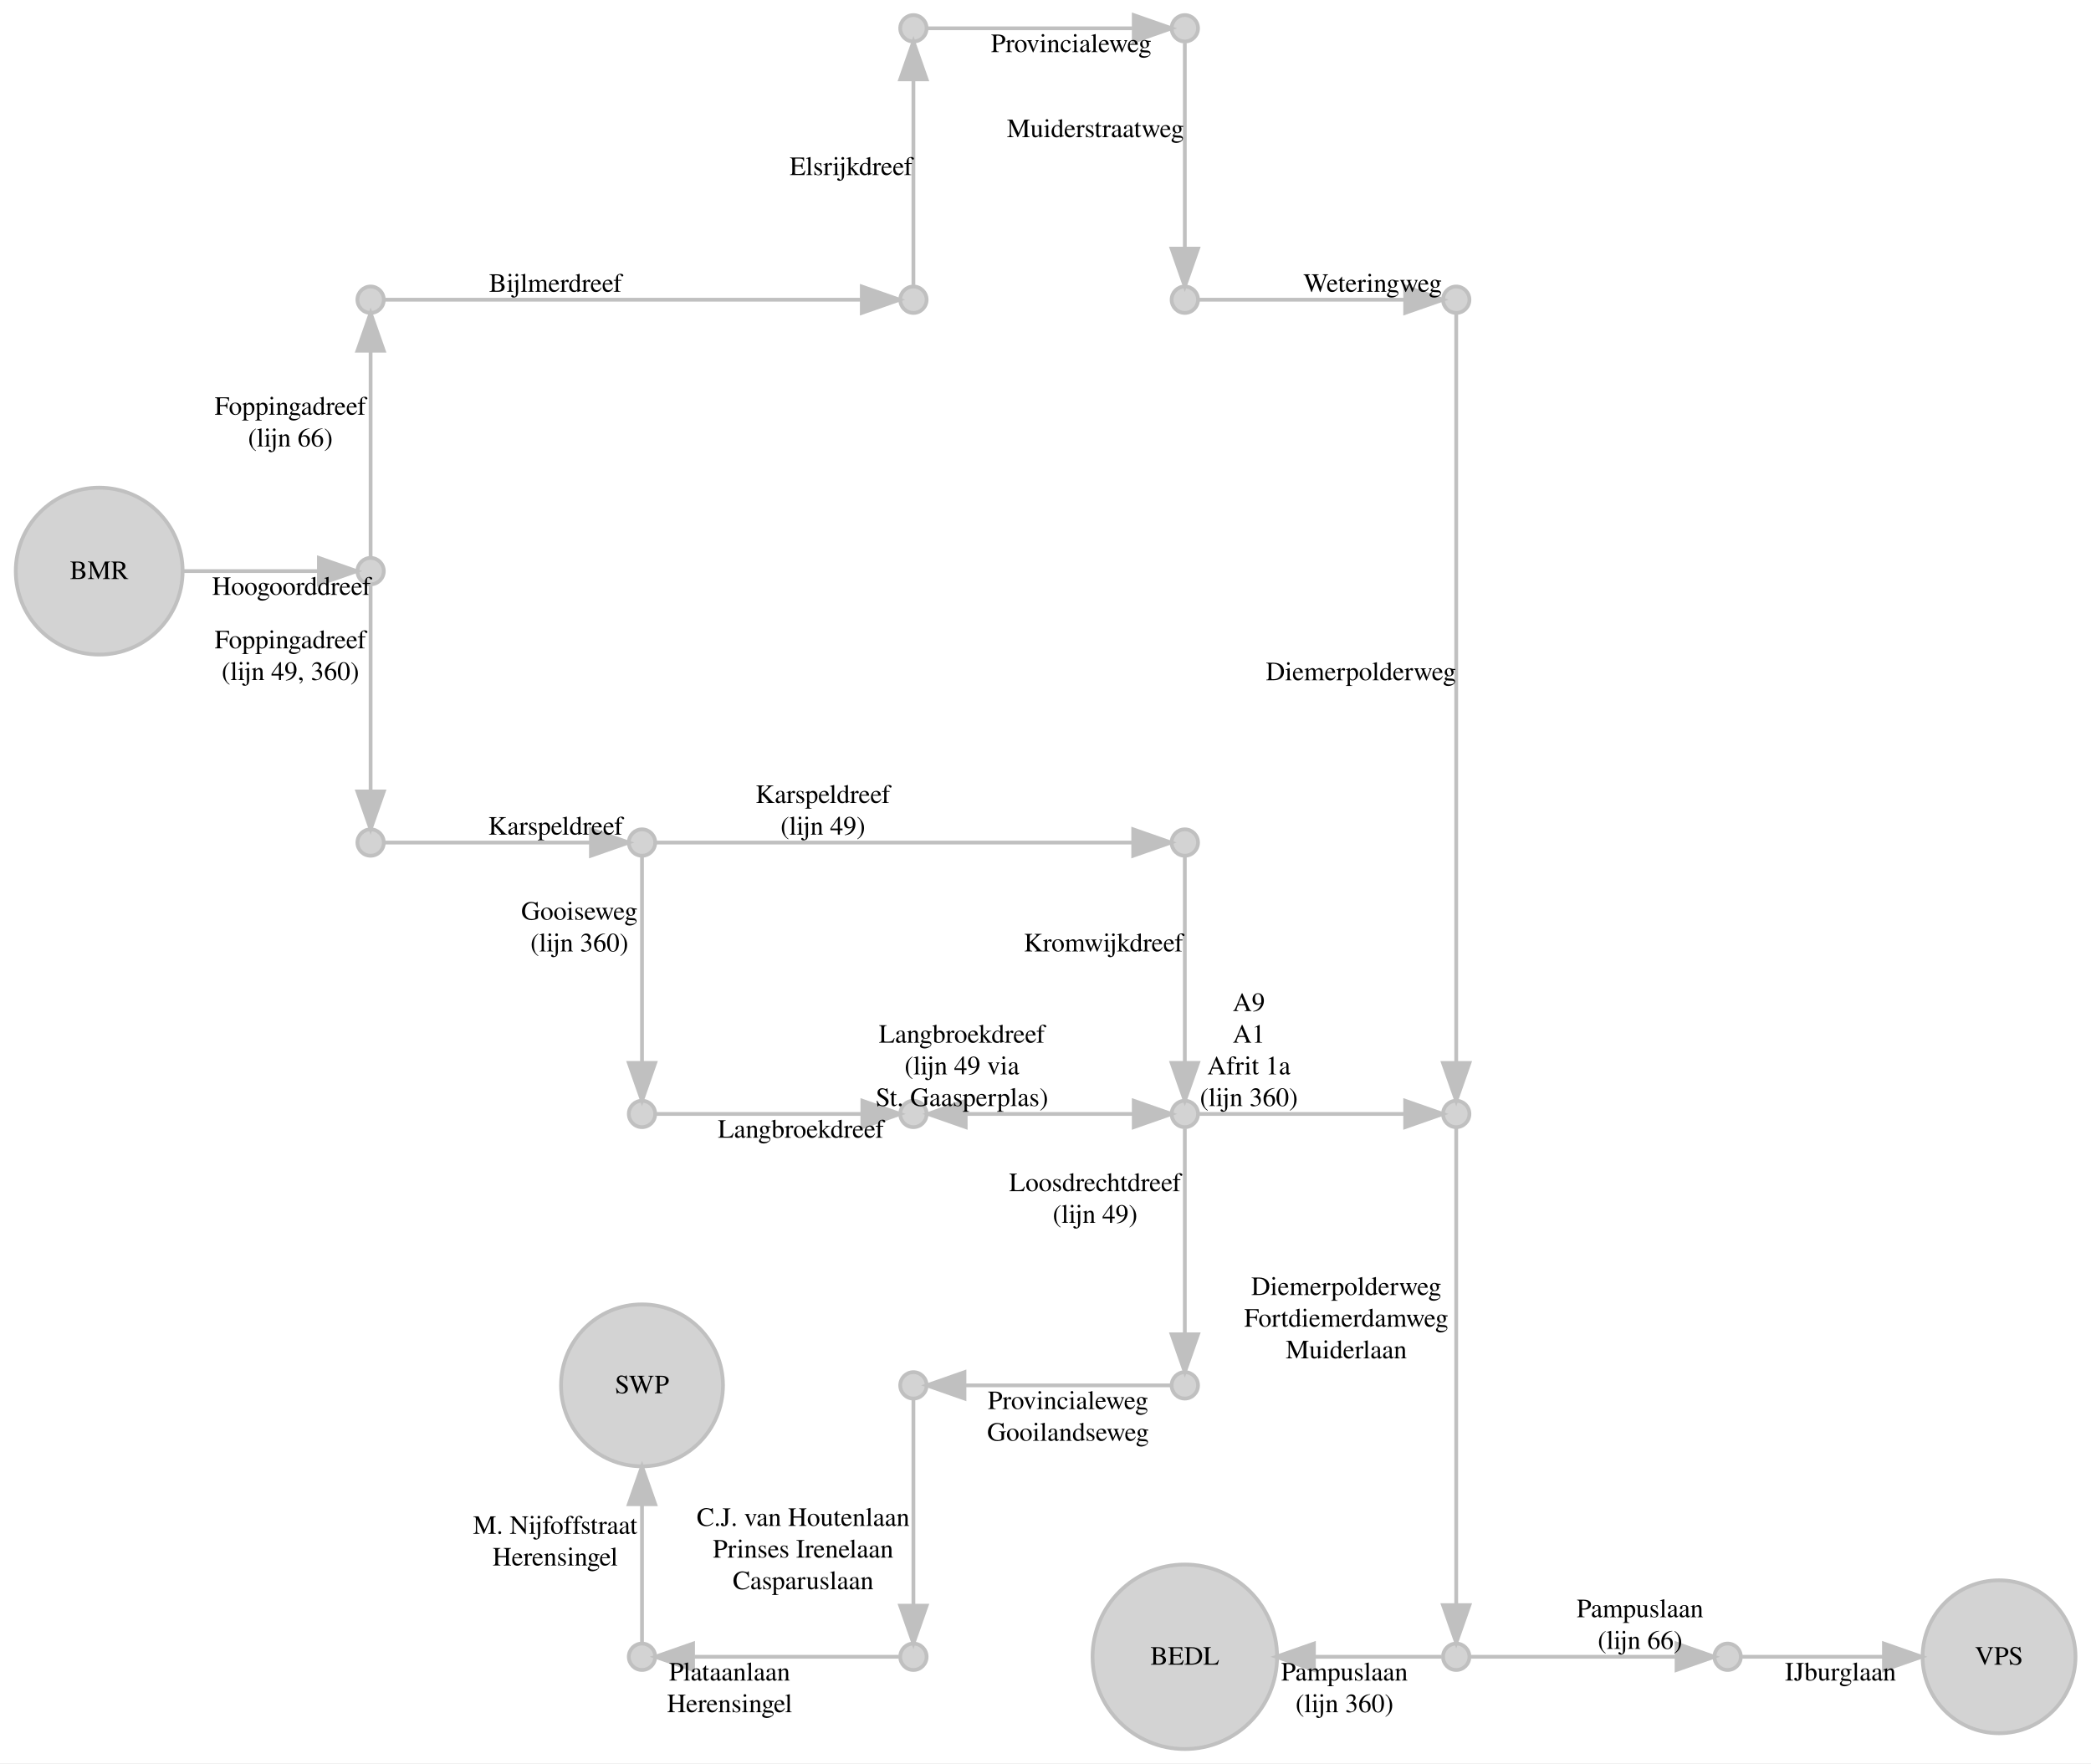
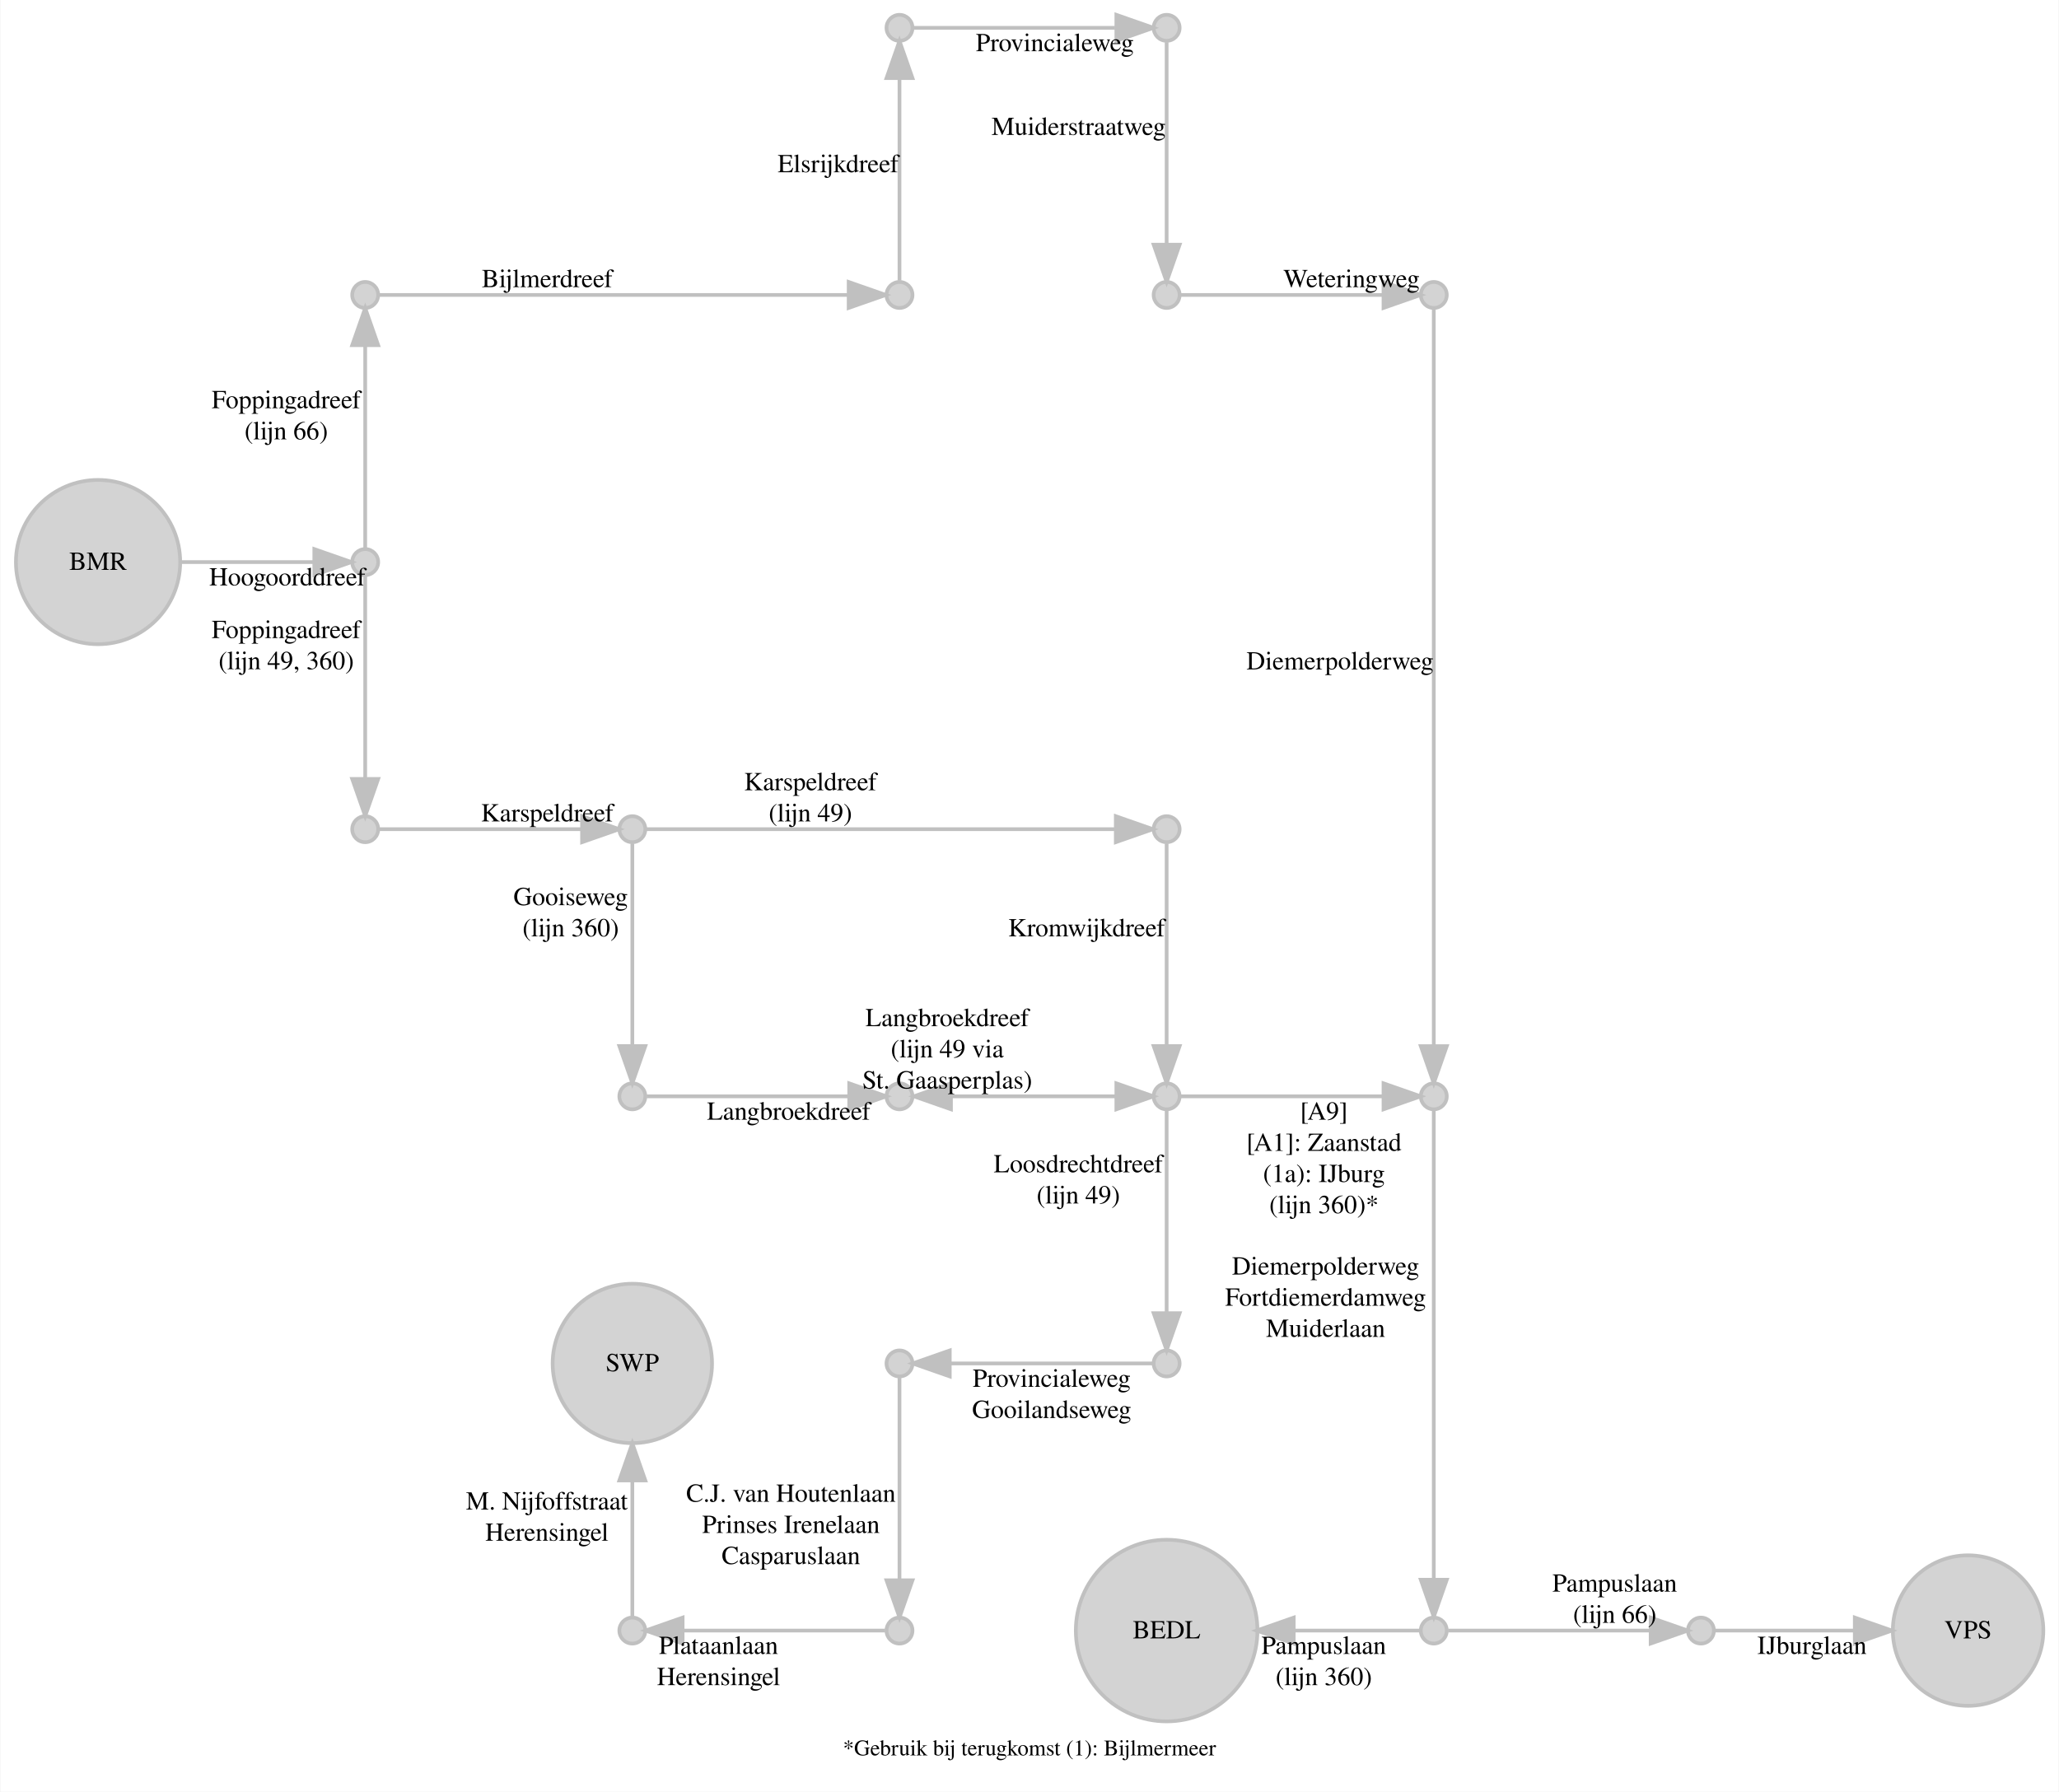
- <svg xmlns="http://www.w3.org/2000/svg" width="555pt" height="468pt" viewBox="0.00 0.00 554.71 467.74">
-   <g id="graph0" class="graph" transform="scale(1 1) rotate(0) translate(4 463.7355)">
-     <polygon fill="#ffffff" stroke="transparent" points="-4,4 -4,-463.736 550.706,-463.736 550.706,4 -4,4" />
+ <svg xmlns="http://www.w3.org/2000/svg" width="555pt" height="483pt" viewBox="0.00 0.00 554.71 482.94">
+   <g id="graph0" class="graph" transform="scale(1 1) rotate(0) translate(4 478.9355)">
+     <polygon fill="#ffffff" stroke="transparent" points="-4,4 -4,-478.935 550.706,-478.935 550.706,4 -4,4" />
+     <text text-anchor="middle" x="273.353" y="-5.8" font-family="Times,serif" font-size="6.00" fill="#000000">*Gebruik bij terugkomst (1): Bijlmermeer</text>
    <g id="node1" class="node">
-       <ellipse fill="#d3d3d3" stroke="#c0c0c0" cx="22.316" cy="-312.236" rx="22.133" ry="22.133" />
-       <text text-anchor="middle" x="22.316" y="-310.135" font-family="Times,serif" font-size="7.00" fill="#000000">BMR</text>
+       <ellipse fill="#d3d3d3" stroke="#c0c0c0" cx="22.316" cy="-327.435" rx="22.133" ry="22.133" />
+       <text text-anchor="middle" x="22.316" y="-325.336" font-family="Times,serif" font-size="7.00" fill="#000000">BMR</text>
    </g>
    <g id="node2" class="node">
-       <ellipse fill="#d3d3d3" stroke="#c0c0c0" cx="94.316" cy="-312.236" rx="3.5" ry="3.5" />
+       <ellipse fill="#d3d3d3" stroke="#c0c0c0" cx="94.316" cy="-327.435" rx="3.5" ry="3.5" />
    </g>
    <g id="edge1" class="edge">
-       <path fill="none" stroke="#c0c0c0" d="M44.702,-312.236C56.441,-312.236 70.445,-312.236 80.577,-312.236" />
-       <polygon fill="#c0c0c0" stroke="#c0c0c0" points="80.602,-315.736 90.602,-312.236 80.602,-308.736 80.602,-315.736" />
-       <text text-anchor="middle" x="73.329" y="-305.935" font-family="Times,serif" font-size="7.00" fill="#000000">Hoogoorddreef</text>
+       <path fill="none" stroke="#c0c0c0" d="M44.702,-327.435C56.441,-327.435 70.445,-327.435 80.577,-327.435" />
+       <polygon fill="#c0c0c0" stroke="#c0c0c0" points="80.602,-330.936 90.602,-327.435 80.602,-323.936 80.602,-330.936" />
+       <text text-anchor="middle" x="73.329" y="-321.135" font-family="Times,serif" font-size="7.00" fill="#000000">Hoogoorddreef</text>
    </g>
    <g id="node3" class="node">
-       <ellipse fill="#d3d3d3" stroke="#c0c0c0" cx="94.316" cy="-240.236" rx="3.5" ry="3.5" />
+       <ellipse fill="#d3d3d3" stroke="#c0c0c0" cx="94.316" cy="-255.435" rx="3.5" ry="3.5" />
    </g>
    <g id="edge2" class="edge">
-       <path fill="none" stroke="#c0c0c0" d="M94.316,-308.365C94.316,-298.309 94.316,-270.976 94.316,-254.145" />
-       <polygon fill="#c0c0c0" stroke="#c0c0c0" points="97.816,-253.781 94.316,-243.781 90.816,-253.781 97.816,-253.781" />
-       <text text-anchor="middle" x="73.031" y="-291.755" font-family="Times,serif" font-size="7.00" fill="#000000">Foppingadreef </text>
-       <text text-anchor="middle" x="73.031" y="-283.355" font-family="Times,serif" font-size="7.00" fill="#000000"> (lijn 49, 360)</text>
+       <path fill="none" stroke="#c0c0c0" d="M94.316,-323.565C94.316,-313.509 94.316,-286.176 94.316,-269.345" />
+       <polygon fill="#c0c0c0" stroke="#c0c0c0" points="97.816,-268.981 94.316,-258.981 90.816,-268.981 97.816,-268.981" />
+       <text text-anchor="middle" x="73.031" y="-306.955" font-family="Times,serif" font-size="7.00" fill="#000000">Foppingadreef </text>
+       <text text-anchor="middle" x="73.031" y="-298.555" font-family="Times,serif" font-size="7.00" fill="#000000"> (lijn 49, 360)</text>
    </g>
    <g id="node12" class="node">
-       <ellipse fill="#d3d3d3" stroke="#c0c0c0" cx="94.316" cy="-384.236" rx="3.5" ry="3.5" />
+       <ellipse fill="#d3d3d3" stroke="#c0c0c0" cx="94.316" cy="-399.435" rx="3.5" ry="3.5" />
    </g>
    <g id="edge14" class="edge">
-       <path fill="none" stroke="#c0c0c0" d="M94.316,-316.107C94.316,-326.162 94.316,-353.495 94.316,-370.326" />
-       <polygon fill="#c0c0c0" stroke="#c0c0c0" points="90.816,-370.69 94.316,-380.69 97.816,-370.69 90.816,-370.69" />
-       <text text-anchor="middle" x="73.031" y="-353.716" font-family="Times,serif" font-size="7.00" fill="#000000">Foppingadreef </text>
-       <text text-anchor="middle" x="73.031" y="-345.316" font-family="Times,serif" font-size="7.00" fill="#000000"> (lijn 66)</text>
+       <path fill="none" stroke="#c0c0c0" d="M94.316,-331.307C94.316,-341.362 94.316,-368.695 94.316,-385.526" />
+       <polygon fill="#c0c0c0" stroke="#c0c0c0" points="90.816,-385.89 94.316,-395.89 97.816,-385.89 90.816,-385.89" />
+       <text text-anchor="middle" x="73.031" y="-368.916" font-family="Times,serif" font-size="7.00" fill="#000000">Foppingadreef </text>
+       <text text-anchor="middle" x="73.031" y="-360.516" font-family="Times,serif" font-size="7.00" fill="#000000"> (lijn 66)</text>
    </g>
    <g id="node4" class="node">
-       <ellipse fill="#d3d3d3" stroke="#c0c0c0" cx="166.315" cy="-240.236" rx="3.5" ry="3.5" />
+       <ellipse fill="#d3d3d3" stroke="#c0c0c0" cx="166.315" cy="-255.435" rx="3.5" ry="3.5" />
    </g>
    <g id="edge3" class="edge">
-       <path fill="none" stroke="#c0c0c0" d="M98.186,-240.236C108.242,-240.236 135.575,-240.236 152.406,-240.236" />
-       <polygon fill="#c0c0c0" stroke="#c0c0c0" points="152.769,-243.735 162.77,-240.236 152.77,-236.735 152.769,-243.735" />
-       <text text-anchor="middle" x="143.367" y="-242.335" font-family="Times,serif" font-size="7.00" fill="#000000">Karspeldreef</text>
+       <path fill="none" stroke="#c0c0c0" d="M98.186,-255.435C108.242,-255.435 135.575,-255.435 152.406,-255.435" />
+       <polygon fill="#c0c0c0" stroke="#c0c0c0" points="152.769,-258.935 162.77,-255.435 152.77,-251.935 152.769,-258.935" />
+       <text text-anchor="middle" x="143.367" y="-257.536" font-family="Times,serif" font-size="7.00" fill="#000000">Karspeldreef</text>
    </g>
    <g id="node5" class="node">
-       <ellipse fill="#d3d3d3" stroke="#c0c0c0" cx="310.315" cy="-240.236" rx="3.5" ry="3.5" />
+       <ellipse fill="#d3d3d3" stroke="#c0c0c0" cx="310.315" cy="-255.435" rx="3.5" ry="3.5" />
    </g>
    <g id="edge4" class="edge">
-       <path fill="none" stroke="#c0c0c0" d="M169.875,-240.236C187.387,-240.236 264.823,-240.236 296.618,-240.236" />
-       <polygon fill="#c0c0c0" stroke="#c0c0c0" points="296.62,-243.736 306.62,-240.236 296.62,-236.736 296.62,-243.736" />
-       <text text-anchor="middle" x="214.301" y="-250.736" font-family="Times,serif" font-size="7.00" fill="#000000">Karspeldreef </text>
-       <text text-anchor="middle" x="214.301" y="-242.335" font-family="Times,serif" font-size="7.00" fill="#000000"> (lijn 49)</text>
+       <path fill="none" stroke="#c0c0c0" d="M169.875,-255.435C187.387,-255.435 264.823,-255.435 296.618,-255.435" />
+       <polygon fill="#c0c0c0" stroke="#c0c0c0" points="296.62,-258.936 306.62,-255.435 296.62,-251.936 296.62,-258.936" />
+       <text text-anchor="middle" x="214.301" y="-265.935" font-family="Times,serif" font-size="7.00" fill="#000000">Karspeldreef </text>
+       <text text-anchor="middle" x="214.301" y="-257.536" font-family="Times,serif" font-size="7.00" fill="#000000"> (lijn 49)</text>
    </g>
    <g id="node22" class="node">
-       <ellipse fill="#d3d3d3" stroke="#c0c0c0" cx="166.315" cy="-168.236" rx="3.5" ry="3.5" />
+       <ellipse fill="#d3d3d3" stroke="#c0c0c0" cx="166.315" cy="-183.435" rx="3.5" ry="3.5" />
    </g>
    <g id="edge11" class="edge">
-       <path fill="none" stroke="#c0c0c0" d="M166.315,-236.364C166.315,-226.309 166.315,-198.976 166.315,-182.145" />
-       <polygon fill="#c0c0c0" stroke="#c0c0c0" points="169.816,-181.781 166.315,-171.781 162.816,-181.781 169.816,-181.781" />
-       <text text-anchor="middle" x="149.696" y="-219.755" font-family="Times,serif" font-size="7.00" fill="#000000">Gooiseweg </text>
-       <text text-anchor="middle" x="149.696" y="-211.355" font-family="Times,serif" font-size="7.00" fill="#000000"> (lijn 360)</text>
+       <path fill="none" stroke="#c0c0c0" d="M166.315,-251.565C166.315,-241.509 166.315,-214.176 166.315,-197.345" />
+       <polygon fill="#c0c0c0" stroke="#c0c0c0" points="169.816,-196.981 166.315,-186.982 162.816,-196.982 169.816,-196.981" />
+       <text text-anchor="middle" x="149.696" y="-234.955" font-family="Times,serif" font-size="7.00" fill="#000000">Gooiseweg </text>
+       <text text-anchor="middle" x="149.696" y="-226.555" font-family="Times,serif" font-size="7.00" fill="#000000"> (lijn 360)</text>
    </g>
    <g id="node6" class="node">
-       <ellipse fill="#d3d3d3" stroke="#c0c0c0" cx="310.315" cy="-168.236" rx="3.5" ry="3.5" />
+       <ellipse fill="#d3d3d3" stroke="#c0c0c0" cx="310.315" cy="-183.435" rx="3.5" ry="3.5" />
    </g>
    <g id="edge5" class="edge">
-       <path fill="none" stroke="#c0c0c0" d="M310.315,-236.364C310.315,-226.309 310.315,-198.976 310.315,-182.145" />
-       <polygon fill="#c0c0c0" stroke="#c0c0c0" points="313.816,-181.781 310.315,-171.781 306.816,-181.781 313.816,-181.781" />
-       <text text-anchor="middle" x="288.741" y="-211.355" font-family="Times,serif" font-size="7.00" fill="#000000">Kromwijkdreef</text>
+       <path fill="none" stroke="#c0c0c0" d="M310.315,-251.565C310.315,-241.509 310.315,-214.176 310.315,-197.345" />
+       <polygon fill="#c0c0c0" stroke="#c0c0c0" points="313.816,-196.981 310.315,-186.982 306.816,-196.982 313.816,-196.981" />
+       <text text-anchor="middle" x="288.741" y="-226.555" font-family="Times,serif" font-size="7.00" fill="#000000">Kromwijkdreef</text>
    </g>
    <g id="node7" class="node">
-       <ellipse fill="#d3d3d3" stroke="#c0c0c0" cx="310.315" cy="-96.236" rx="3.5" ry="3.5" />
+       <ellipse fill="#d3d3d3" stroke="#c0c0c0" cx="310.315" cy="-111.436" rx="3.5" ry="3.5" />
    </g>
    <g id="edge6" class="edge">
-       <path fill="none" stroke="#c0c0c0" d="M310.315,-164.364C310.315,-154.309 310.315,-126.976 310.315,-110.145" />
-       <polygon fill="#c0c0c0" stroke="#c0c0c0" points="313.816,-109.781 310.315,-99.781 306.816,-109.781 313.816,-109.781" />
-       <text text-anchor="middle" x="286.509" y="-147.755" font-family="Times,serif" font-size="7.00" fill="#000000">Loosdrechtdreef </text>
-       <text text-anchor="middle" x="286.509" y="-139.355" font-family="Times,serif" font-size="7.00" fill="#000000"> (lijn 49)</text>
+       <path fill="none" stroke="#c0c0c0" d="M310.315,-179.565C310.315,-169.509 310.315,-142.176 310.315,-125.345" />
+       <polygon fill="#c0c0c0" stroke="#c0c0c0" points="313.816,-124.981 310.315,-114.981 306.816,-124.981 313.816,-124.981" />
+       <text text-anchor="middle" x="286.509" y="-162.955" font-family="Times,serif" font-size="7.00" fill="#000000">Loosdrechtdreef </text>
+       <text text-anchor="middle" x="286.509" y="-154.555" font-family="Times,serif" font-size="7.00" fill="#000000"> (lijn 49)</text>
    </g>
    <g id="node18" class="node">
-       <ellipse fill="#d3d3d3" stroke="#c0c0c0" cx="382.315" cy="-168.236" rx="3.5" ry="3.5" />
+       <ellipse fill="#d3d3d3" stroke="#c0c0c0" cx="382.315" cy="-183.435" rx="3.5" ry="3.5" />
    </g>
    <g id="edge25" class="edge">
-       <path fill="none" stroke="#c0c0c0" d="M314.187,-168.236C324.242,-168.236 351.575,-168.236 368.406,-168.236" />
-       <polygon fill="#c0c0c0" stroke="#c0c0c0" points="368.769,-171.735 378.77,-168.236 368.77,-164.735 368.769,-171.735" />
-       <text text-anchor="middle" x="327.298" y="-195.536" font-family="Times,serif" font-size="7.00" fill="#000000">A9 </text>
-       <text text-anchor="middle" x="327.298" y="-187.136" font-family="Times,serif" font-size="7.00" fill="#000000"> A1 </text>
-       <text text-anchor="middle" x="327.298" y="-178.736" font-family="Times,serif" font-size="7.00" fill="#000000"> Afrit 1a </text>
-       <text text-anchor="middle" x="327.298" y="-170.335" font-family="Times,serif" font-size="7.00" fill="#000000"> (lijn 360)</text>
+       <path fill="none" stroke="#c0c0c0" d="M314.187,-183.435C324.242,-183.435 351.575,-183.435 368.406,-183.435" />
+       <polygon fill="#c0c0c0" stroke="#c0c0c0" points="368.769,-186.935 378.77,-183.435 368.77,-179.935 368.769,-186.935" />
+       <text text-anchor="middle" x="352.715" y="-177.136" font-family="Times,serif" font-size="7.00" fill="#000000">[A9] </text>
+       <text text-anchor="middle" x="352.715" y="-168.736" font-family="Times,serif" font-size="7.00" fill="#000000"> [A1]: Zaanstad </text>
+       <text text-anchor="middle" x="352.715" y="-160.335" font-family="Times,serif" font-size="7.00" fill="#000000"> (1a): IJburg </text>
+       <text text-anchor="middle" x="352.715" y="-151.935" font-family="Times,serif" font-size="7.00" fill="#000000"> (lijn 360)*</text>
    </g>
    <g id="node8" class="node">
-       <ellipse fill="#d3d3d3" stroke="#c0c0c0" cx="238.315" cy="-96.236" rx="3.5" ry="3.5" />
+       <ellipse fill="#d3d3d3" stroke="#c0c0c0" cx="238.315" cy="-111.436" rx="3.5" ry="3.5" />
    </g>
    <g id="edge7" class="edge">
-       <path fill="none" stroke="#c0c0c0" d="M306.445,-96.236C296.389,-96.236 269.056,-96.236 252.225,-96.236" />
-       <polygon fill="#c0c0c0" stroke="#c0c0c0" points="251.862,-92.736 241.861,-96.236 251.861,-99.736 251.862,-92.736" />
-       <text text-anchor="middle" x="279.335" y="-89.936" font-family="Times,serif" font-size="7.00" fill="#000000">Provincialeweg </text>
-       <text text-anchor="middle" x="279.335" y="-81.535" font-family="Times,serif" font-size="7.00" fill="#000000"> Gooilandseweg</text>
+       <path fill="none" stroke="#c0c0c0" d="M306.445,-111.436C296.389,-111.436 269.056,-111.436 252.225,-111.436" />
+       <polygon fill="#c0c0c0" stroke="#c0c0c0" points="251.862,-107.936 241.861,-111.436 251.861,-114.936 251.862,-107.936" />
+       <text text-anchor="middle" x="279.335" y="-105.135" font-family="Times,serif" font-size="7.00" fill="#000000">Provincialeweg </text>
+       <text text-anchor="middle" x="279.335" y="-96.736" font-family="Times,serif" font-size="7.00" fill="#000000"> Gooilandseweg</text>
    </g>
    <g id="node9" class="node">
-       <ellipse fill="#d3d3d3" stroke="#c0c0c0" cx="238.315" cy="-24.235" rx="3.5" ry="3.5" />
+       <ellipse fill="#d3d3d3" stroke="#c0c0c0" cx="238.315" cy="-39.435" rx="3.5" ry="3.5" />
    </g>
    <g id="edge8" class="edge">
-       <path fill="none" stroke="#c0c0c0" d="M238.315,-92.365C238.315,-82.309 238.315,-54.976 238.315,-38.145" />
-       <polygon fill="#c0c0c0" stroke="#c0c0c0" points="241.816,-37.781 238.315,-27.782 234.816,-37.782 241.816,-37.781" />
-       <text text-anchor="middle" x="209.059" y="-58.955" font-family="Times,serif" font-size="7.00" fill="#000000">C.J. van Houtenlaan </text>
-       <text text-anchor="middle" x="209.059" y="-50.555" font-family="Times,serif" font-size="7.00" fill="#000000"> Prinses Irenelaan </text>
-       <text text-anchor="middle" x="209.059" y="-42.155" font-family="Times,serif" font-size="7.00" fill="#000000"> Casparuslaan</text>
+       <path fill="none" stroke="#c0c0c0" d="M238.315,-107.564C238.315,-97.509 238.315,-70.176 238.315,-53.345" />
+       <polygon fill="#c0c0c0" stroke="#c0c0c0" points="241.816,-52.981 238.315,-42.981 234.816,-52.981 241.816,-52.981" />
+       <text text-anchor="middle" x="209.059" y="-74.155" font-family="Times,serif" font-size="7.00" fill="#000000">C.J. van Houtenlaan </text>
+       <text text-anchor="middle" x="209.059" y="-65.755" font-family="Times,serif" font-size="7.00" fill="#000000"> Prinses Irenelaan </text>
+       <text text-anchor="middle" x="209.059" y="-57.355" font-family="Times,serif" font-size="7.00" fill="#000000"> Casparuslaan</text>
    </g>
    <g id="node10" class="node">
-       <ellipse fill="#d3d3d3" stroke="#c0c0c0" cx="166.315" cy="-24.235" rx="3.5" ry="3.5" />
+       <ellipse fill="#d3d3d3" stroke="#c0c0c0" cx="166.315" cy="-39.435" rx="3.5" ry="3.5" />
    </g>
    <g id="edge9" class="edge">
-       <path fill="none" stroke="#c0c0c0" d="M234.445,-24.235C224.389,-24.235 197.056,-24.235 180.225,-24.235" />
-       <polygon fill="#c0c0c0" stroke="#c0c0c0" points="179.862,-20.736 169.861,-24.235 179.861,-27.736 179.862,-20.736" />
-       <text text-anchor="middle" x="189.551" y="-17.936" font-family="Times,serif" font-size="7.00" fill="#000000">Plataanlaan </text>
-       <text text-anchor="middle" x="189.551" y="-9.536" font-family="Times,serif" font-size="7.00" fill="#000000"> Herensingel</text>
+       <path fill="none" stroke="#c0c0c0" d="M234.445,-39.435C224.389,-39.435 197.056,-39.435 180.225,-39.435" />
+       <polygon fill="#c0c0c0" stroke="#c0c0c0" points="179.862,-35.936 169.861,-39.435 179.861,-42.936 179.862,-35.936" />
+       <text text-anchor="middle" x="189.551" y="-33.136" font-family="Times,serif" font-size="7.00" fill="#000000">Plataanlaan </text>
+       <text text-anchor="middle" x="189.551" y="-24.735" font-family="Times,serif" font-size="7.00" fill="#000000"> Herensingel</text>
    </g>
    <g id="node11" class="node">
-       <ellipse fill="#d3d3d3" stroke="#c0c0c0" cx="166.315" cy="-96.236" rx="21.478" ry="21.478" />
-       <text text-anchor="middle" x="166.315" y="-94.135" font-family="Times,serif" font-size="7.00" fill="#000000">SWP</text>
+       <ellipse fill="#d3d3d3" stroke="#c0c0c0" cx="166.315" cy="-111.436" rx="21.478" ry="21.478" />
+       <text text-anchor="middle" x="166.315" y="-109.335" font-family="Times,serif" font-size="7.00" fill="#000000">SWP</text>
    </g>
    <g id="edge10" class="edge">
-       <path fill="none" stroke="#c0c0c0" d="M166.315,-28.107C166.315,-35.064 166.315,-50.292 166.315,-64.591" />
-       <polygon fill="#c0c0c0" stroke="#c0c0c0" points="162.816,-64.706 166.315,-74.706 169.816,-64.706 162.816,-64.706" />
-       <text text-anchor="middle" x="143.283" y="-56.849" font-family="Times,serif" font-size="7.00" fill="#000000">M. Nijfoffstraat </text>
-       <text text-anchor="middle" x="143.283" y="-48.449" font-family="Times,serif" font-size="7.00" fill="#000000"> Herensingel</text>
+       <path fill="none" stroke="#c0c0c0" d="M166.315,-43.307C166.315,-50.264 166.315,-65.492 166.315,-79.791" />
+       <polygon fill="#c0c0c0" stroke="#c0c0c0" points="162.816,-79.906 166.315,-89.906 169.816,-79.906 162.816,-79.906" />
+       <text text-anchor="middle" x="143.283" y="-72.049" font-family="Times,serif" font-size="7.00" fill="#000000">M. Nijfoffstraat </text>
+       <text text-anchor="middle" x="143.283" y="-63.649" font-family="Times,serif" font-size="7.00" fill="#000000"> Herensingel</text>
    </g>
    <g id="node13" class="node">
-       <ellipse fill="#d3d3d3" stroke="#c0c0c0" cx="238.315" cy="-384.236" rx="3.5" ry="3.5" />
+       <ellipse fill="#d3d3d3" stroke="#c0c0c0" cx="238.315" cy="-399.435" rx="3.5" ry="3.5" />
    </g>
    <g id="edge15" class="edge">
-       <path fill="none" stroke="#c0c0c0" d="M97.875,-384.236C115.387,-384.236 192.823,-384.236 224.618,-384.236" />
-       <polygon fill="#c0c0c0" stroke="#c0c0c0" points="224.62,-387.736 234.62,-384.236 224.62,-380.736 224.62,-387.736" />
-       <text text-anchor="middle" x="143.365" y="-386.336" font-family="Times,serif" font-size="7.00" fill="#000000">Bijlmerdreef</text>
+       <path fill="none" stroke="#c0c0c0" d="M97.875,-399.435C115.387,-399.435 192.823,-399.435 224.618,-399.435" />
+       <polygon fill="#c0c0c0" stroke="#c0c0c0" points="224.62,-402.936 234.62,-399.435 224.62,-395.936 224.62,-402.936" />
+       <text text-anchor="middle" x="143.365" y="-401.536" font-family="Times,serif" font-size="7.00" fill="#000000">Bijlmerdreef</text>
    </g>
    <g id="node14" class="node">
-       <ellipse fill="#d3d3d3" stroke="#c0c0c0" cx="238.315" cy="-456.236" rx="3.5" ry="3.5" />
+       <ellipse fill="#d3d3d3" stroke="#c0c0c0" cx="238.315" cy="-471.435" rx="3.5" ry="3.5" />
    </g>
    <g id="edge16" class="edge">
-       <path fill="none" stroke="#c0c0c0" d="M238.315,-388.107C238.315,-398.162 238.315,-425.495 238.315,-442.326" />
-       <polygon fill="#c0c0c0" stroke="#c0c0c0" points="234.816,-442.69 238.315,-452.69 241.816,-442.69 234.816,-442.69" />
-       <text text-anchor="middle" x="221.796" y="-417.316" font-family="Times,serif" font-size="7.00" fill="#000000">Elsrijkdreef</text>
+       <path fill="none" stroke="#c0c0c0" d="M238.315,-403.307C238.315,-413.362 238.315,-440.695 238.315,-457.526" />
+       <polygon fill="#c0c0c0" stroke="#c0c0c0" points="234.816,-457.89 238.315,-467.89 241.816,-457.89 234.816,-457.89" />
+       <text text-anchor="middle" x="221.796" y="-432.516" font-family="Times,serif" font-size="7.00" fill="#000000">Elsrijkdreef</text>
    </g>
    <g id="node15" class="node">
-       <ellipse fill="#d3d3d3" stroke="#c0c0c0" cx="310.315" cy="-456.236" rx="3.5" ry="3.5" />
+       <ellipse fill="#d3d3d3" stroke="#c0c0c0" cx="310.315" cy="-471.435" rx="3.5" ry="3.5" />
    </g>
    <g id="edge17" class="edge">
-       <path fill="none" stroke="#c0c0c0" d="M242.186,-456.236C252.242,-456.236 279.575,-456.236 296.406,-456.236" />
-       <polygon fill="#c0c0c0" stroke="#c0c0c0" points="296.77,-459.736 306.77,-456.236 296.769,-452.736 296.77,-459.736" />
-       <text text-anchor="middle" x="280.181" y="-449.935" font-family="Times,serif" font-size="7.00" fill="#000000">Provincialeweg</text>
+       <path fill="none" stroke="#c0c0c0" d="M242.186,-471.435C252.242,-471.435 279.575,-471.435 296.406,-471.435" />
+       <polygon fill="#c0c0c0" stroke="#c0c0c0" points="296.77,-474.936 306.77,-471.435 296.769,-467.936 296.77,-474.936" />
+       <text text-anchor="middle" x="280.181" y="-465.135" font-family="Times,serif" font-size="7.00" fill="#000000">Provincialeweg</text>
    </g>
    <g id="node16" class="node">
-       <ellipse fill="#d3d3d3" stroke="#c0c0c0" cx="310.315" cy="-384.236" rx="3.5" ry="3.5" />
+       <ellipse fill="#d3d3d3" stroke="#c0c0c0" cx="310.315" cy="-399.435" rx="3.5" ry="3.5" />
    </g>
    <g id="edge18" class="edge">
-       <path fill="none" stroke="#c0c0c0" d="M310.315,-452.365C310.315,-442.309 310.315,-414.976 310.315,-398.145" />
-       <polygon fill="#c0c0c0" stroke="#c0c0c0" points="313.816,-397.781 310.315,-387.781 306.816,-397.781 313.816,-397.781" />
-       <text text-anchor="middle" x="286.604" y="-427.355" font-family="Times,serif" font-size="7.00" fill="#000000">Muiderstraatweg</text>
+       <path fill="none" stroke="#c0c0c0" d="M310.315,-467.565C310.315,-457.509 310.315,-430.176 310.315,-413.345" />
+       <polygon fill="#c0c0c0" stroke="#c0c0c0" points="313.816,-412.981 310.315,-402.981 306.816,-412.981 313.816,-412.981" />
+       <text text-anchor="middle" x="286.604" y="-442.555" font-family="Times,serif" font-size="7.00" fill="#000000">Muiderstraatweg</text>
    </g>
    <g id="node17" class="node">
-       <ellipse fill="#d3d3d3" stroke="#c0c0c0" cx="382.315" cy="-384.236" rx="3.5" ry="3.5" />
+       <ellipse fill="#d3d3d3" stroke="#c0c0c0" cx="382.315" cy="-399.435" rx="3.5" ry="3.5" />
    </g>
    <g id="edge19" class="edge">
-       <path fill="none" stroke="#c0c0c0" d="M314.187,-384.236C324.242,-384.236 351.575,-384.236 368.406,-384.236" />
-       <polygon fill="#c0c0c0" stroke="#c0c0c0" points="368.77,-387.736 378.77,-384.236 368.769,-380.736 368.77,-387.736" />
-       <text text-anchor="middle" x="360.148" y="-386.336" font-family="Times,serif" font-size="7.00" fill="#000000">Weteringweg</text>
+       <path fill="none" stroke="#c0c0c0" d="M314.187,-399.435C324.242,-399.435 351.575,-399.435 368.406,-399.435" />
+       <polygon fill="#c0c0c0" stroke="#c0c0c0" points="368.77,-402.936 378.77,-399.435 368.769,-395.936 368.77,-402.936" />
+       <text text-anchor="middle" x="360.148" y="-401.536" font-family="Times,serif" font-size="7.00" fill="#000000">Weteringweg</text>
    </g>
    <g id="edge20" class="edge">
-       <path fill="none" stroke="#c0c0c0" d="M382.315,-380.486C382.315,-356.574 382.315,-225.006 382.315,-181.909" />
-       <polygon fill="#c0c0c0" stroke="#c0c0c0" points="385.816,-181.754 382.315,-171.755 378.816,-181.755 385.816,-181.754" />
-       <text text-anchor="middle" x="357.049" y="-283.298" font-family="Times,serif" font-size="7.00" fill="#000000">Diemerpolderweg</text>
+       <path fill="none" stroke="#c0c0c0" d="M382.315,-395.686C382.315,-371.774 382.315,-240.206 382.315,-197.109" />
+       <polygon fill="#c0c0c0" stroke="#c0c0c0" points="385.816,-196.954 382.315,-186.954 378.816,-196.954 385.816,-196.954" />
+       <text text-anchor="middle" x="357.049" y="-298.498" font-family="Times,serif" font-size="7.00" fill="#000000">Diemerpolderweg</text>
    </g>
    <g id="node19" class="node">
-       <ellipse fill="#d3d3d3" stroke="#c0c0c0" cx="382.315" cy="-24.235" rx="3.5" ry="3.5" />
+       <ellipse fill="#d3d3d3" stroke="#c0c0c0" cx="382.315" cy="-39.435" rx="3.5" ry="3.5" />
    </g>
    <g id="edge21" class="edge">
-       <path fill="none" stroke="#c0c0c0" d="M382.315,-164.676C382.315,-147.164 382.315,-69.728 382.315,-37.933" />
-       <polygon fill="#c0c0c0" stroke="#c0c0c0" points="385.816,-37.931 382.315,-27.931 378.816,-37.931 385.816,-37.931" />
-       <text text-anchor="middle" x="353.158" y="-120.204" font-family="Times,serif" font-size="7.00" fill="#000000">Diemerpolderweg </text>
-       <text text-anchor="middle" x="353.158" y="-111.804" font-family="Times,serif" font-size="7.00" fill="#000000"> Fortdiemerdamweg </text>
-       <text text-anchor="middle" x="353.158" y="-103.404" font-family="Times,serif" font-size="7.00" fill="#000000"> Muiderlaan</text>
+       <path fill="none" stroke="#c0c0c0" d="M382.315,-179.876C382.315,-162.364 382.315,-84.928 382.315,-53.133" />
+       <polygon fill="#c0c0c0" stroke="#c0c0c0" points="385.816,-53.131 382.315,-43.131 378.816,-53.131 385.816,-53.131" />
+       <text text-anchor="middle" x="353.158" y="-135.404" font-family="Times,serif" font-size="7.00" fill="#000000">Diemerpolderweg </text>
+       <text text-anchor="middle" x="353.158" y="-127.004" font-family="Times,serif" font-size="7.00" fill="#000000"> Fortdiemerdamweg </text>
+       <text text-anchor="middle" x="353.158" y="-118.604" font-family="Times,serif" font-size="7.00" fill="#000000"> Muiderlaan</text>
    </g>
    <g id="node20" class="node">
-       <ellipse fill="#d3d3d3" stroke="#c0c0c0" cx="454.315" cy="-24.235" rx="3.5" ry="3.5" />
+       <ellipse fill="#d3d3d3" stroke="#c0c0c0" cx="454.315" cy="-39.435" rx="3.5" ry="3.5" />
    </g>
    <g id="edge23" class="edge">
-       <path fill="none" stroke="#c0c0c0" d="M386.187,-24.235C396.242,-24.235 423.575,-24.235 440.406,-24.235" />
-       <polygon fill="#c0c0c0" stroke="#c0c0c0" points="440.77,-27.736 450.77,-24.235 440.769,-20.736 440.77,-27.736" />
-       <text text-anchor="middle" x="431.084" y="-34.736" font-family="Times,serif" font-size="7.00" fill="#000000">Pampuslaan </text>
-       <text text-anchor="middle" x="431.084" y="-26.335" font-family="Times,serif" font-size="7.00" fill="#000000"> (lijn 66)</text>
+       <path fill="none" stroke="#c0c0c0" d="M386.187,-39.435C396.242,-39.435 423.575,-39.435 440.406,-39.435" />
+       <polygon fill="#c0c0c0" stroke="#c0c0c0" points="440.77,-42.936 450.77,-39.435 440.769,-35.936 440.77,-42.936" />
+       <text text-anchor="middle" x="431.084" y="-49.935" font-family="Times,serif" font-size="7.00" fill="#000000">Pampuslaan </text>
+       <text text-anchor="middle" x="431.084" y="-41.535" font-family="Times,serif" font-size="7.00" fill="#000000"> (lijn 66)</text>
    </g>
    <g id="node24" class="node">
-       <ellipse fill="#d3d3d3" stroke="#c0c0c0" cx="310.315" cy="-24.235" rx="24.473" ry="24.473" />
-       <text text-anchor="middle" x="310.315" y="-22.136" font-family="Times,serif" font-size="7.00" fill="#000000">BEDL</text>
+       <ellipse fill="#d3d3d3" stroke="#c0c0c0" cx="310.315" cy="-39.435" rx="24.473" ry="24.473" />
+       <text text-anchor="middle" x="310.315" y="-37.336" font-family="Times,serif" font-size="7.00" fill="#000000">BEDL</text>
    </g>
    <g id="edge22" class="edge">
-       <path fill="none" stroke="#c0c0c0" d="M378.445,-24.235C371.927,-24.235 358.152,-24.235 344.682,-24.235" />
-       <polygon fill="#c0c0c0" stroke="#c0c0c0" points="344.566,-20.736 334.566,-24.235 344.566,-27.736 344.566,-20.736" />
-       <text text-anchor="middle" x="352.669" y="-17.936" font-family="Times,serif" font-size="7.00" fill="#000000">Pampuslaan </text>
-       <text text-anchor="middle" x="352.669" y="-9.536" font-family="Times,serif" font-size="7.00" fill="#000000"> (lijn 360)</text>
+       <path fill="none" stroke="#c0c0c0" d="M378.445,-39.435C371.927,-39.435 358.152,-39.435 344.682,-39.435" />
+       <polygon fill="#c0c0c0" stroke="#c0c0c0" points="344.566,-35.936 334.566,-39.435 344.566,-42.936 344.566,-35.936" />
+       <text text-anchor="middle" x="352.669" y="-33.136" font-family="Times,serif" font-size="7.00" fill="#000000">Pampuslaan </text>
+       <text text-anchor="middle" x="352.669" y="-24.735" font-family="Times,serif" font-size="7.00" fill="#000000"> (lijn 360)</text>
    </g>
    <g id="node21" class="node">
-       <ellipse fill="#d3d3d3" stroke="#c0c0c0" cx="526.316" cy="-24.235" rx="20.281" ry="20.281" />
-       <text text-anchor="middle" x="526.316" y="-22.136" font-family="Times,serif" font-size="7.00" fill="#000000">VPS</text>
+       <ellipse fill="#d3d3d3" stroke="#c0c0c0" cx="526.316" cy="-39.435" rx="20.281" ry="20.281" />
+       <text text-anchor="middle" x="526.316" y="-37.336" font-family="Times,serif" font-size="7.00" fill="#000000">VPS</text>
    </g>
    <g id="edge24" class="edge">
-       <path fill="none" stroke="#c0c0c0" d="M458.187,-24.235C465.285,-24.235 480.993,-24.235 495.539,-24.235" />
-       <polygon fill="#c0c0c0" stroke="#c0c0c0" points="495.786,-27.736 505.786,-24.235 495.786,-20.736 495.786,-27.736" />
-       <text text-anchor="middle" x="484.248" y="-17.936" font-family="Times,serif" font-size="7.00" fill="#000000">IJburglaan</text>
+       <path fill="none" stroke="#c0c0c0" d="M458.187,-39.435C465.285,-39.435 480.993,-39.435 495.539,-39.435" />
+       <polygon fill="#c0c0c0" stroke="#c0c0c0" points="495.786,-42.936 505.786,-39.435 495.786,-35.936 495.786,-42.936" />
+       <text text-anchor="middle" x="484.248" y="-33.136" font-family="Times,serif" font-size="7.00" fill="#000000">IJburglaan</text>
    </g>
    <g id="node23" class="node">
-       <ellipse fill="#d3d3d3" stroke="#c0c0c0" cx="238.315" cy="-168.236" rx="3.5" ry="3.5" />
+       <ellipse fill="#d3d3d3" stroke="#c0c0c0" cx="238.315" cy="-183.435" rx="3.5" ry="3.5" />
    </g>
    <g id="edge12" class="edge">
-       <path fill="none" stroke="#c0c0c0" d="M170.186,-168.236C180.242,-168.236 207.575,-168.236 224.406,-168.236" />
-       <polygon fill="#c0c0c0" stroke="#c0c0c0" points="224.769,-171.735 234.77,-168.236 224.77,-164.735 224.769,-171.735" />
-       <text text-anchor="middle" x="208.47" y="-161.935" font-family="Times,serif" font-size="7.00" fill="#000000">Langbroekdreef</text>
+       <path fill="none" stroke="#c0c0c0" d="M170.186,-183.435C180.242,-183.435 207.575,-183.435 224.406,-183.435" />
+       <polygon fill="#c0c0c0" stroke="#c0c0c0" points="224.769,-186.935 234.77,-183.435 224.77,-179.935 224.769,-186.935" />
+       <text text-anchor="middle" x="208.47" y="-177.136" font-family="Times,serif" font-size="7.00" fill="#000000">Langbroekdreef</text>
    </g>
    <g id="edge13" class="edge">
-       <path fill="none" stroke="#c0c0c0" d="M252.285,-168.236C265.051,-168.236 283.821,-168.236 296.529,-168.236" />
-       <polygon fill="#c0c0c0" stroke="#c0c0c0" points="252.187,-164.736 242.186,-168.236 252.186,-171.736 252.187,-164.736" />
-       <polygon fill="#c0c0c0" stroke="#c0c0c0" points="296.77,-171.736 306.77,-168.236 296.769,-164.736 296.77,-171.736" />
-       <text text-anchor="middle" x="251.184" y="-187.136" font-family="Times,serif" font-size="7.00" fill="#000000">Langbroekdreef </text>
-       <text text-anchor="middle" x="251.184" y="-178.736" font-family="Times,serif" font-size="7.00" fill="#000000"> (lijn 49 via</text>
-       <text text-anchor="middle" x="251.184" y="-170.335" font-family="Times,serif" font-size="7.00" fill="#000000">St. Gaasperplas)</text>
+       <path fill="none" stroke="#c0c0c0" d="M252.285,-183.435C265.051,-183.435 283.821,-183.435 296.529,-183.435" />
+       <polygon fill="#c0c0c0" stroke="#c0c0c0" points="252.187,-179.936 242.186,-183.435 252.186,-186.936 252.187,-179.936" />
+       <polygon fill="#c0c0c0" stroke="#c0c0c0" points="296.77,-186.936 306.77,-183.435 296.769,-179.936 296.77,-186.936" />
+       <text text-anchor="middle" x="251.184" y="-202.335" font-family="Times,serif" font-size="7.00" fill="#000000">Langbroekdreef </text>
+       <text text-anchor="middle" x="251.184" y="-193.935" font-family="Times,serif" font-size="7.00" fill="#000000"> (lijn 49 via</text>
+       <text text-anchor="middle" x="251.184" y="-185.536" font-family="Times,serif" font-size="7.00" fill="#000000">St. Gaasperplas)</text>
    </g>
  </g>
</svg>
